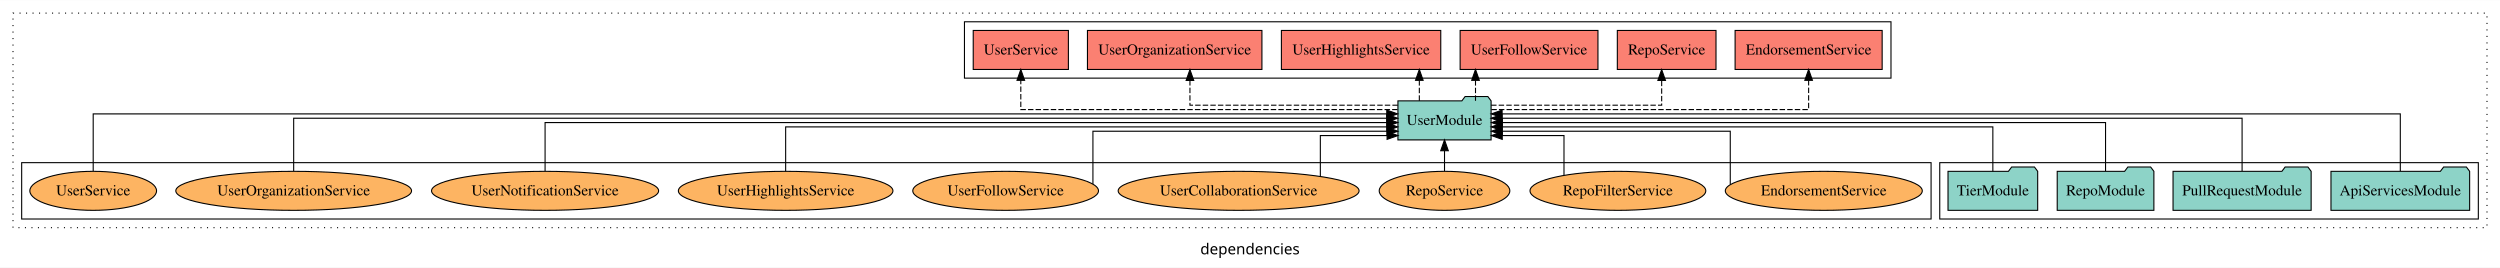
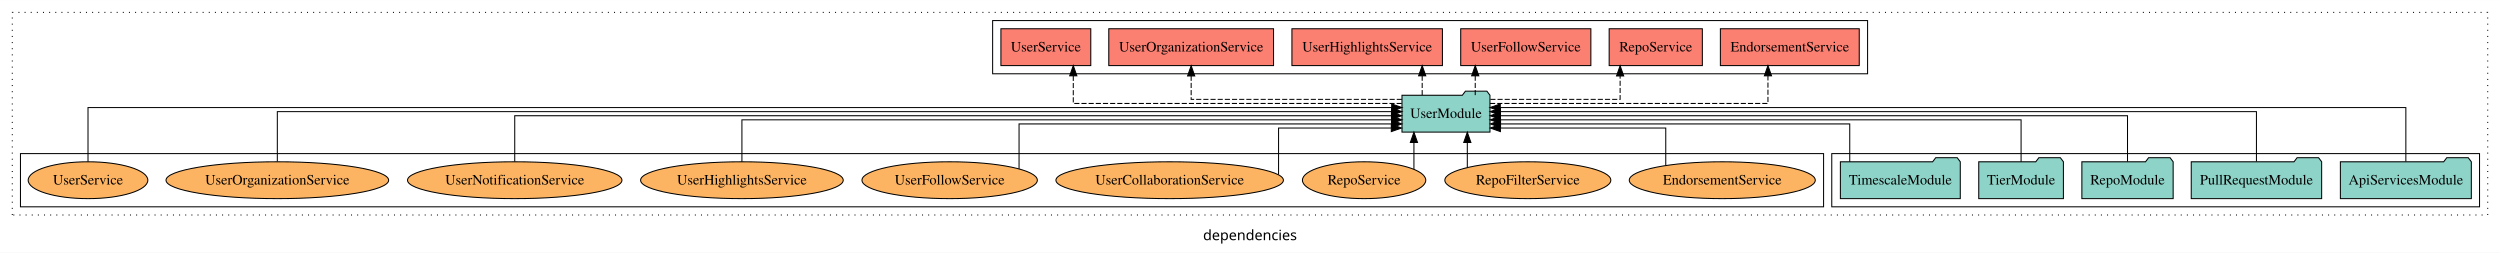
- <svg xmlns="http://www.w3.org/2000/svg" width="2307pt" height="247pt" viewBox="0.00 0.00 2307.00 246.80">
+ <svg xmlns="http://www.w3.org/2000/svg" width="2443pt" height="247pt" viewBox="0.00 0.00 2443.00 246.80">
  <g id="graph0" class="graph" transform="scale(1 1) rotate(0) translate(4 242.8)">
-     <polygon fill="white" stroke="transparent" points="-4,4 -4,-242.8 2303,-242.8 2303,4 -4,4" />
-     <text text-anchor="middle" x="1149.5" y="-8.2" font-family="sans-serif" font-size="14.00">dependencies</text>
+     <polygon fill="white" stroke="transparent" points="-4,4 -4,-242.8 2439,-242.8 2439,4 -4,4" />
+     <text text-anchor="middle" x="1217.5" y="-8.2" font-family="sans-serif" font-size="14.00">dependencies</text>
    <g id="clust1" class="cluster">
-       <polygon fill="none" stroke="black" stroke-dasharray="1,5" points="8,-32.8 8,-230.8 2291,-230.8 2291,-32.8 8,-32.8" />
+       <polygon fill="none" stroke="black" stroke-dasharray="1,5" points="8,-32.8 8,-230.8 2427,-230.8 2427,-32.8 8,-32.8" />
    </g>
    <g id="clust3" class="cluster">
-       <polygon fill="none" stroke="black" points="1786,-40.8 1786,-92.8 2283,-92.8 2283,-40.8 1786,-40.8" />
+       <polygon fill="none" stroke="black" points="1786,-40.8 1786,-92.8 2419,-92.8 2419,-40.8 1786,-40.8" />
    </g>
    <g id="clust6" class="cluster">
      <polygon fill="none" stroke="black" points="16,-40.8 16,-92.8 1778,-92.8 1778,-40.8 16,-40.8" />
    </g>
    <g id="clust4" class="cluster">
-       <polygon fill="none" stroke="black" points="886,-170.8 886,-222.8 1741,-222.8 1741,-170.8 886,-170.8" />
+       <polygon fill="none" stroke="black" points="966,-170.8 966,-222.8 1821,-222.8 1821,-170.8 966,-170.8" />
    </g>
    <g id="node1" class="node">
-       <polygon fill="#8dd3c7" stroke="black" points="2274.98,-84.8 2271.98,-88.8 2250.98,-88.8 2247.98,-84.8 2147.02,-84.8 2147.02,-48.8 2274.98,-48.8 2274.98,-84.8" />
-       <text text-anchor="middle" x="2211" y="-62.6" font-family="Times,serif" font-size="14.00">ApiServicesModule</text>
+       <polygon fill="#8dd3c7" stroke="black" points="2410.98,-84.8 2407.98,-88.8 2386.98,-88.8 2383.98,-84.8 2283.02,-84.8 2283.02,-48.8 2410.98,-48.8 2410.98,-84.8" />
+       <text text-anchor="middle" x="2347" y="-62.6" font-family="Times,serif" font-size="14.00">ApiServicesModule</text>
+     </g>
+     <g id="node6" class="node">
+       <polygon fill="#8dd3c7" stroke="black" points="1451.99,-149.8 1448.99,-153.8 1427.99,-153.8 1424.99,-149.8 1366.01,-149.8 1366.01,-113.8 1451.99,-113.8 1451.99,-149.8" />
+       <text text-anchor="middle" x="1409" y="-127.6" font-family="Times,serif" font-size="14.00">UserModule</text>
+     </g>
+     <g id="edge1" class="edge">
+       <path fill="none" stroke="black" d="M2347,-85.08C2347,-106.12 2347,-137.8 2347,-137.8 2347,-137.8 1462.05,-137.8 1462.05,-137.8" />
+       <polygon fill="black" stroke="black" points="1462.05,-134.3 1452.05,-137.8 1462.05,-141.3 1462.05,-134.3" />
+     </g>
+     <g id="node2" class="node">
+       <polygon fill="#8dd3c7" stroke="black" points="2264.72,-84.8 2261.72,-88.8 2240.72,-88.8 2237.72,-84.8 2137.28,-84.8 2137.28,-48.8 2264.72,-48.8 2264.72,-84.8" />
+       <text text-anchor="middle" x="2201" y="-62.6" font-family="Times,serif" font-size="14.00">PullRequestModule</text>
+     </g>
+     <g id="edge2" class="edge">
+       <path fill="none" stroke="black" d="M2201,-85.11C2201,-104.95 2201,-133.8 2201,-133.8 2201,-133.8 1462.14,-133.8 1462.14,-133.8" />
+       <polygon fill="black" stroke="black" points="1462.14,-130.3 1452.14,-133.8 1462.14,-137.3 1462.14,-130.3" />
+     </g>
+     <g id="node3" class="node">
+       <polygon fill="#8dd3c7" stroke="black" points="2119.6,-84.8 2116.6,-88.8 2095.6,-88.8 2092.6,-84.8 2030.4,-84.8 2030.4,-48.8 2119.6,-48.8 2119.6,-84.8" />
+       <text text-anchor="middle" x="2075" y="-62.6" font-family="Times,serif" font-size="14.00">RepoModule</text>
+     </g>
+     <g id="edge3" class="edge">
+       <path fill="none" stroke="black" d="M2075,-85.02C2075,-103.63 2075,-129.8 2075,-129.8 2075,-129.8 1462.18,-129.8 1462.18,-129.8" />
+       <polygon fill="black" stroke="black" points="1462.18,-126.3 1452.18,-129.8 1462.18,-133.3 1462.18,-126.3" />
+     </g>
+     <g id="node4" class="node">
+       <polygon fill="#8dd3c7" stroke="black" points="2012.37,-84.8 2009.37,-88.8 1988.37,-88.8 1985.37,-84.8 1929.63,-84.8 1929.63,-48.8 2012.37,-48.8 2012.37,-84.8" />
+       <text text-anchor="middle" x="1971" y="-62.6" font-family="Times,serif" font-size="14.00">TierModule</text>
+     </g>
+     <g id="edge4" class="edge">
+       <path fill="none" stroke="black" d="M1971,-84.82C1971,-102.17 1971,-125.8 1971,-125.8 1971,-125.8 1462.17,-125.8 1462.17,-125.8" />
+       <polygon fill="black" stroke="black" points="1462.17,-122.3 1452.17,-125.8 1462.17,-129.3 1462.17,-122.3" />
    </g>
    <g id="node5" class="node">
-       <polygon fill="#8dd3c7" stroke="black" points="1371.99,-149.8 1368.99,-153.8 1347.99,-153.8 1344.99,-149.8 1286.01,-149.8 1286.01,-113.8 1371.99,-113.8 1371.99,-149.8" />
-       <text text-anchor="middle" x="1329" y="-127.6" font-family="Times,serif" font-size="14.00">UserModule</text>
-     </g>
-     <g id="edge1" class="edge">
-       <path fill="none" stroke="black" d="M2211,-85.08C2211,-106.12 2211,-137.8 2211,-137.8 2211,-137.8 1382.14,-137.8 1382.14,-137.8" />
-       <polygon fill="black" stroke="black" points="1382.14,-134.3 1372.14,-137.8 1382.14,-141.3 1382.14,-134.3" />
-     </g>
-     <g id="node2" class="node">
-       <polygon fill="#8dd3c7" stroke="black" points="2128.72,-84.8 2125.72,-88.8 2104.72,-88.8 2101.72,-84.8 2001.28,-84.8 2001.28,-48.8 2128.72,-48.8 2128.72,-84.8" />
-       <text text-anchor="middle" x="2065" y="-62.6" font-family="Times,serif" font-size="14.00">PullRequestModule</text>
-     </g>
-     <g id="edge2" class="edge">
-       <path fill="none" stroke="black" d="M2065,-85.11C2065,-104.95 2065,-133.8 2065,-133.8 2065,-133.8 1382.02,-133.8 1382.02,-133.8" />
-       <polygon fill="black" stroke="black" points="1382.02,-130.3 1372.02,-133.8 1382.02,-137.3 1382.02,-130.3" />
-     </g>
-     <g id="node3" class="node">
-       <polygon fill="#8dd3c7" stroke="black" points="1983.6,-84.8 1980.6,-88.8 1959.6,-88.8 1956.6,-84.8 1894.4,-84.8 1894.4,-48.8 1983.6,-48.8 1983.6,-84.8" />
-       <text text-anchor="middle" x="1939" y="-62.6" font-family="Times,serif" font-size="14.00">RepoModule</text>
-     </g>
-     <g id="edge3" class="edge">
-       <path fill="none" stroke="black" d="M1939,-85.02C1939,-103.63 1939,-129.8 1939,-129.8 1939,-129.8 1382.38,-129.8 1382.38,-129.8" />
-       <polygon fill="black" stroke="black" points="1382.38,-126.3 1372.38,-129.8 1382.38,-133.3 1382.38,-126.3" />
-     </g>
-     <g id="node4" class="node">
-       <polygon fill="#8dd3c7" stroke="black" points="1876.37,-84.8 1873.37,-88.8 1852.37,-88.8 1849.37,-84.8 1793.63,-84.8 1793.63,-48.8 1876.37,-48.8 1876.37,-84.8" />
-       <text text-anchor="middle" x="1835" y="-62.6" font-family="Times,serif" font-size="14.00">TierModule</text>
-     </g>
-     <g id="edge4" class="edge">
-       <path fill="none" stroke="black" d="M1835,-84.82C1835,-102.17 1835,-125.8 1835,-125.8 1835,-125.8 1382.14,-125.8 1382.14,-125.8" />
-       <polygon fill="black" stroke="black" points="1382.14,-122.3 1372.14,-125.8 1382.14,-129.3 1382.14,-122.3" />
-     </g>
-     <g id="node6" class="node">
-       <polygon fill="#fb8072" stroke="black" points="1732.85,-214.8 1597.15,-214.8 1597.15,-178.8 1732.85,-178.8 1732.85,-214.8" />
-       <text text-anchor="middle" x="1665" y="-192.6" font-family="Times,serif" font-size="14.00">EndorsementService </text>
+       <polygon fill="#8dd3c7" stroke="black" points="1911.58,-84.8 1908.58,-88.8 1887.58,-88.8 1884.58,-84.8 1794.42,-84.8 1794.42,-48.8 1911.58,-48.8 1911.58,-84.8" />
+       <text text-anchor="middle" x="1853" y="-62.6" font-family="Times,serif" font-size="14.00">TimescaleModule</text>
    </g>
    <g id="edge5" class="edge">
-       <path fill="none" stroke="black" stroke-dasharray="5,2" d="M1372.24,-141.8C1462.99,-141.8 1665,-141.8 1665,-141.8 1665,-141.8 1665,-168.79 1665,-168.79" />
-       <polygon fill="black" stroke="black" points="1661.5,-168.79 1665,-178.79 1668.5,-168.79 1661.5,-168.79" />
+       <path fill="none" stroke="black" d="M1803.57,-84.81C1803.57,-100.85 1803.57,-121.8 1803.57,-121.8 1803.57,-121.8 1462.35,-121.8 1462.35,-121.8" />
+       <polygon fill="black" stroke="black" points="1462.35,-118.3 1452.35,-121.8 1462.35,-125.3 1462.35,-118.3" />
    </g>
    <g id="node7" class="node">
-       <polygon fill="#fb8072" stroke="black" points="1579.53,-214.8 1488.47,-214.8 1488.47,-178.8 1579.53,-178.8 1579.53,-214.8" />
-       <text text-anchor="middle" x="1534" y="-192.6" font-family="Times,serif" font-size="14.00">RepoService </text>
+       <polygon fill="#fb8072" stroke="black" points="1812.85,-214.8 1677.15,-214.8 1677.15,-178.8 1812.85,-178.8 1812.85,-214.8" />
+       <text text-anchor="middle" x="1745" y="-192.6" font-family="Times,serif" font-size="14.00">EndorsementService </text>
    </g>
    <g id="edge6" class="edge">
-       <path fill="none" stroke="black" stroke-dasharray="5,2" d="M1371.99,-145.8C1430.87,-145.8 1529.39,-145.8 1529.39,-145.8 1529.39,-145.8 1529.39,-168.68 1529.39,-168.68" />
-       <polygon fill="black" stroke="black" points="1525.89,-168.68 1529.39,-178.68 1532.89,-168.68 1525.89,-168.68" />
+       <path fill="none" stroke="black" stroke-dasharray="5,2" d="M1452.09,-141.8C1538.26,-141.8 1723.64,-141.8 1723.64,-141.8 1723.64,-141.8 1723.64,-168.79 1723.64,-168.79" />
+       <polygon fill="black" stroke="black" points="1720.14,-168.79 1723.64,-178.79 1727.14,-168.79 1720.14,-168.79" />
    </g>
    <g id="node8" class="node">
-       <polygon fill="#fb8072" stroke="black" points="1470.59,-214.8 1343.41,-214.8 1343.41,-178.8 1470.59,-178.8 1470.59,-214.8" />
-       <text text-anchor="middle" x="1407" y="-192.6" font-family="Times,serif" font-size="14.00">UserFollowService </text>
+       <polygon fill="#fb8072" stroke="black" points="1659.53,-214.8 1568.47,-214.8 1568.47,-178.8 1659.53,-178.8 1659.53,-214.8" />
+       <text text-anchor="middle" x="1614" y="-192.6" font-family="Times,serif" font-size="14.00">RepoService </text>
    </g>
    <g id="edge7" class="edge">
-       <path fill="none" stroke="black" stroke-dasharray="5,2" d="M1357.6,-149.91C1357.6,-149.91 1357.6,-168.79 1357.6,-168.79" />
-       <polygon fill="black" stroke="black" points="1354.1,-168.79 1357.6,-178.79 1361.1,-168.79 1354.1,-168.79" />
+       <path fill="none" stroke="black" stroke-dasharray="5,2" d="M1452.38,-145.8C1502.8,-145.8 1579.18,-145.8 1579.18,-145.8 1579.18,-145.8 1579.18,-168.68 1579.18,-168.68" />
+       <polygon fill="black" stroke="black" points="1575.68,-168.68 1579.18,-178.68 1582.68,-168.68 1575.68,-168.68" />
    </g>
    <g id="node9" class="node">
-       <polygon fill="#fb8072" stroke="black" points="1325.53,-214.8 1178.47,-214.8 1178.47,-178.8 1325.53,-178.8 1325.53,-214.8" />
-       <text text-anchor="middle" x="1252" y="-192.6" font-family="Times,serif" font-size="14.00">UserHighlightsService </text>
+       <polygon fill="#fb8072" stroke="black" points="1550.59,-214.8 1423.41,-214.8 1423.41,-178.8 1550.59,-178.8 1550.59,-214.8" />
+       <text text-anchor="middle" x="1487" y="-192.6" font-family="Times,serif" font-size="14.00">UserFollowService </text>
    </g>
    <g id="edge8" class="edge">
-       <path fill="none" stroke="black" stroke-dasharray="5,2" d="M1305.76,-149.91C1305.76,-149.91 1305.76,-168.79 1305.76,-168.79" />
-       <polygon fill="black" stroke="black" points="1302.26,-168.79 1305.76,-178.79 1309.26,-168.79 1302.26,-168.79" />
+       <path fill="none" stroke="black" stroke-dasharray="5,2" d="M1437.6,-149.91C1437.6,-149.91 1437.6,-168.79 1437.6,-168.79" />
+       <polygon fill="black" stroke="black" points="1434.1,-168.79 1437.6,-178.79 1441.1,-168.79 1434.1,-168.79" />
    </g>
    <g id="node10" class="node">
-       <polygon fill="#fb8072" stroke="black" points="1160.5,-214.8 999.5,-214.8 999.5,-178.8 1160.5,-178.8 1160.5,-214.8" />
-       <text text-anchor="middle" x="1080" y="-192.6" font-family="Times,serif" font-size="14.00">UserOrganizationService </text>
+       <polygon fill="#fb8072" stroke="black" points="1405.53,-214.8 1258.47,-214.8 1258.47,-178.8 1405.53,-178.8 1405.53,-214.8" />
+       <text text-anchor="middle" x="1332" y="-192.6" font-family="Times,serif" font-size="14.00">UserHighlightsService </text>
    </g>
    <g id="edge9" class="edge">
-       <path fill="none" stroke="black" stroke-dasharray="5,2" d="M1285.91,-145.8C1218.09,-145.8 1094.08,-145.8 1094.08,-145.8 1094.08,-145.8 1094.08,-168.68 1094.08,-168.68" />
-       <polygon fill="black" stroke="black" points="1090.58,-168.68 1094.08,-178.68 1097.58,-168.68 1090.58,-168.68" />
+       <path fill="none" stroke="black" stroke-dasharray="5,2" d="M1385.76,-149.91C1385.76,-149.91 1385.76,-168.79 1385.76,-168.79" />
+       <polygon fill="black" stroke="black" points="1382.26,-168.79 1385.76,-178.79 1389.26,-168.79 1382.26,-168.79" />
    </g>
    <g id="node11" class="node">
-       <polygon fill="#fb8072" stroke="black" points="981.91,-214.8 894.09,-214.8 894.09,-178.8 981.91,-178.8 981.91,-214.8" />
-       <text text-anchor="middle" x="938" y="-192.6" font-family="Times,serif" font-size="14.00">UserService </text>
+       <polygon fill="#fb8072" stroke="black" points="1240.5,-214.8 1079.5,-214.8 1079.5,-178.8 1240.5,-178.8 1240.5,-214.8" />
+       <text text-anchor="middle" x="1160" y="-192.6" font-family="Times,serif" font-size="14.00">UserOrganizationService </text>
    </g>
    <g id="edge10" class="edge">
-       <path fill="none" stroke="black" stroke-dasharray="5,2" d="M1285.66,-141.8C1183.86,-141.8 938,-141.8 938,-141.8 938,-141.8 938,-168.79 938,-168.79" />
-       <polygon fill="black" stroke="black" points="934.5,-168.79 938,-178.79 941.5,-168.79 934.5,-168.79" />
+       <path fill="none" stroke="black" stroke-dasharray="5,2" d="M1365.91,-145.8C1294.64,-145.8 1160,-145.8 1160,-145.8 1160,-145.8 1160,-168.68 1160,-168.68" />
+       <polygon fill="black" stroke="black" points="1156.5,-168.68 1160,-178.68 1163.5,-168.68 1156.5,-168.68" />
    </g>
    <g id="node12" class="node">
+       <polygon fill="#fb8072" stroke="black" points="1061.91,-214.8 974.09,-214.8 974.09,-178.8 1061.91,-178.8 1061.91,-214.8" />
+       <text text-anchor="middle" x="1018" y="-192.6" font-family="Times,serif" font-size="14.00">UserService </text>
+     </g>
+     <g id="edge11" class="edge">
+       <path fill="none" stroke="black" stroke-dasharray="5,2" d="M1365.79,-141.8C1269.32,-141.8 1044.81,-141.8 1044.81,-141.8 1044.81,-141.8 1044.81,-168.79 1044.81,-168.79" />
+       <polygon fill="black" stroke="black" points="1041.31,-168.79 1044.81,-178.79 1048.31,-168.79 1041.31,-168.79" />
+     </g>
+     <g id="node13" class="node">
      <ellipse fill="#fdb462" stroke="black" cx="1679" cy="-66.8" rx="90.89" ry="18" />
      <text text-anchor="middle" x="1679" y="-62.6" font-family="Times,serif" font-size="14.00">EndorsementService</text>
    </g>
-     <g id="edge11" class="edge">
-       <path fill="none" stroke="black" d="M1592.69,-72.69C1592.69,-86.87 1592.69,-121.8 1592.69,-121.8 1592.69,-121.8 1382.25,-121.8 1382.25,-121.8" />
-       <polygon fill="black" stroke="black" points="1382.25,-118.3 1372.25,-121.8 1382.25,-125.3 1382.25,-118.3" />
+     <g id="edge12" class="edge">
+       <path fill="none" stroke="black" d="M1623.78,-81.28C1623.78,-96.36 1623.78,-117.8 1623.78,-117.8 1623.78,-117.8 1462.21,-117.8 1462.21,-117.8" />
+       <polygon fill="black" stroke="black" points="1462.21,-114.3 1452.21,-117.8 1462.21,-121.3 1462.21,-114.3" />
    </g>
-     <g id="node13" class="node">
+     <g id="node14" class="node">
      <ellipse fill="#fdb462" stroke="black" cx="1489" cy="-66.8" rx="81.1" ry="18" />
      <text text-anchor="middle" x="1489" y="-62.6" font-family="Times,serif" font-size="14.00">RepoFilterService</text>
    </g>
-     <g id="edge12" class="edge">
-       <path fill="none" stroke="black" d="M1439.25,-81.28C1439.25,-96.36 1439.25,-117.8 1439.25,-117.8 1439.25,-117.8 1382.26,-117.8 1382.26,-117.8" />
-       <polygon fill="black" stroke="black" points="1382.26,-114.3 1372.26,-117.8 1382.26,-121.3 1382.26,-114.3" />
+     <g id="edge13" class="edge">
+       <path fill="none" stroke="black" d="M1429.85,-79.33C1429.85,-79.33 1429.85,-103.65 1429.85,-103.65" />
+       <polygon fill="black" stroke="black" points="1426.35,-103.65 1429.85,-113.65 1433.35,-103.65 1426.35,-103.65" />
    </g>
-     <g id="node14" class="node">
+     <g id="node15" class="node">
      <ellipse fill="#fdb462" stroke="black" cx="1329" cy="-66.8" rx="60.26" ry="18" />
      <text text-anchor="middle" x="1329" y="-62.6" font-family="Times,serif" font-size="14.00">RepoService</text>
    </g>
-     <g id="edge13" class="edge">
-       <path fill="none" stroke="black" d="M1329,-84.91C1329,-84.91 1329,-103.79 1329,-103.79" />
-       <polygon fill="black" stroke="black" points="1325.5,-103.79 1329,-113.79 1332.5,-103.79 1325.5,-103.79" />
+     <g id="edge14" class="edge">
+       <path fill="none" stroke="black" d="M1377.69,-77.53C1377.69,-77.53 1377.69,-103.67 1377.69,-103.67" />
+       <polygon fill="black" stroke="black" points="1374.19,-103.67 1377.69,-113.67 1381.19,-103.67 1374.19,-103.67" />
    </g>
-     <g id="node15" class="node">
+     <g id="node16" class="node">
      <ellipse fill="#fdb462" stroke="black" cx="1139" cy="-66.8" rx="111.16" ry="18" />
      <text text-anchor="middle" x="1139" y="-62.6" font-family="Times,serif" font-size="14.00">UserCollaborationService</text>
    </g>
-     <g id="edge14" class="edge">
-       <path fill="none" stroke="black" d="M1214.41,-80.2C1214.41,-95.31 1214.41,-117.8 1214.41,-117.8 1214.41,-117.8 1276,-117.8 1276,-117.8" />
-       <polygon fill="black" stroke="black" points="1276,-121.3 1286,-117.8 1276,-114.3 1276,-121.3" />
+     <g id="edge15" class="edge">
+       <path fill="none" stroke="black" d="M1245.41,-72.26C1245.41,-85.41 1245.41,-117.8 1245.41,-117.8 1245.41,-117.8 1355.59,-117.8 1355.59,-117.8" />
+       <polygon fill="black" stroke="black" points="1355.59,-121.3 1365.59,-117.8 1355.59,-114.3 1355.59,-121.3" />
    </g>
-     <g id="node16" class="node">
+     <g id="node17" class="node">
      <ellipse fill="#fdb462" stroke="black" cx="924" cy="-66.8" rx="85.69" ry="18" />
      <text text-anchor="middle" x="924" y="-62.6" font-family="Times,serif" font-size="14.00">UserFollowService</text>
    </g>
-     <g id="edge15" class="edge">
-       <path fill="none" stroke="black" d="M1004.55,-73.11C1004.55,-87.56 1004.55,-121.8 1004.55,-121.8 1004.55,-121.8 1275.92,-121.8 1275.92,-121.8" />
-       <polygon fill="black" stroke="black" points="1275.92,-125.3 1285.92,-121.8 1275.92,-118.3 1275.92,-125.3" />
+     <g id="edge16" class="edge">
+       <path fill="none" stroke="black" d="M991.82,-77.93C991.82,-94 991.82,-121.8 991.82,-121.8 991.82,-121.8 1355.93,-121.8 1355.93,-121.8" />
+       <polygon fill="black" stroke="black" points="1355.93,-125.3 1365.93,-121.8 1355.93,-118.3 1355.93,-125.3" />
    </g>
-     <g id="node17" class="node">
+     <g id="node18" class="node">
      <ellipse fill="#fdb462" stroke="black" cx="721" cy="-66.8" rx="99.01" ry="18" />
      <text text-anchor="middle" x="721" y="-62.6" font-family="Times,serif" font-size="14.00">UserHighlightsService</text>
    </g>
-     <g id="edge16" class="edge">
-       <path fill="none" stroke="black" d="M721,-84.82C721,-102.17 721,-125.8 721,-125.8 721,-125.8 1275.76,-125.8 1275.76,-125.8" />
-       <polygon fill="black" stroke="black" points="1275.76,-129.3 1285.76,-125.8 1275.76,-122.3 1275.76,-129.3" />
+     <g id="edge17" class="edge">
+       <path fill="none" stroke="black" d="M721,-84.82C721,-102.17 721,-125.8 721,-125.8 721,-125.8 1355.96,-125.8 1355.96,-125.8" />
+       <polygon fill="black" stroke="black" points="1355.96,-129.3 1365.96,-125.8 1355.96,-122.3 1355.96,-129.3" />
    </g>
-     <g id="node18" class="node">
+     <g id="node19" class="node">
      <ellipse fill="#fdb462" stroke="black" cx="499" cy="-66.8" rx="104.78" ry="18" />
      <text text-anchor="middle" x="499" y="-62.6" font-family="Times,serif" font-size="14.00">UserNotificationService</text>
    </g>
-     <g id="edge17" class="edge">
-       <path fill="none" stroke="black" d="M499,-85.02C499,-103.63 499,-129.8 499,-129.8 499,-129.8 1275.83,-129.8 1275.83,-129.8" />
-       <polygon fill="black" stroke="black" points="1275.83,-133.3 1285.83,-129.8 1275.83,-126.3 1275.83,-133.3" />
+     <g id="edge18" class="edge">
+       <path fill="none" stroke="black" d="M499,-85.02C499,-103.63 499,-129.8 499,-129.8 499,-129.8 1355.72,-129.8 1355.72,-129.8" />
+       <polygon fill="black" stroke="black" points="1355.72,-133.3 1365.72,-129.8 1355.72,-126.3 1355.72,-133.3" />
    </g>
-     <g id="node19" class="node">
+     <g id="node20" class="node">
      <ellipse fill="#fdb462" stroke="black" cx="267" cy="-66.8" rx="108.78" ry="18" />
      <text text-anchor="middle" x="267" y="-62.6" font-family="Times,serif" font-size="14.00">UserOrganizationService</text>
    </g>
-     <g id="edge18" class="edge">
-       <path fill="none" stroke="black" d="M267,-85.11C267,-104.95 267,-133.8 267,-133.8 267,-133.8 1275.72,-133.8 1275.72,-133.8" />
-       <polygon fill="black" stroke="black" points="1275.72,-137.3 1285.72,-133.8 1275.72,-130.3 1275.72,-137.3" />
+     <g id="edge19" class="edge">
+       <path fill="none" stroke="black" d="M267,-85.11C267,-104.95 267,-133.8 267,-133.8 267,-133.8 1355.97,-133.8 1355.97,-133.8" />
+       <polygon fill="black" stroke="black" points="1355.97,-137.3 1365.97,-133.8 1355.97,-130.3 1355.97,-137.3" />
    </g>
-     <g id="node20" class="node">
+     <g id="node21" class="node">
      <ellipse fill="#fdb462" stroke="black" cx="82" cy="-66.8" rx="58.46" ry="18" />
      <text text-anchor="middle" x="82" y="-62.6" font-family="Times,serif" font-size="14.00">UserService</text>
    </g>
-     <g id="edge19" class="edge">
-       <path fill="none" stroke="black" d="M82,-85.08C82,-106.12 82,-137.8 82,-137.8 82,-137.8 1275.71,-137.8 1275.71,-137.8" />
-       <polygon fill="black" stroke="black" points="1275.71,-141.3 1285.71,-137.8 1275.71,-134.3 1275.71,-141.3" />
+     <g id="edge20" class="edge">
+       <path fill="none" stroke="black" d="M82,-85.08C82,-106.12 82,-137.8 82,-137.8 82,-137.8 1355.98,-137.8 1355.98,-137.8" />
+       <polygon fill="black" stroke="black" points="1355.98,-141.3 1365.98,-137.8 1355.98,-134.3 1355.98,-141.3" />
    </g>
  </g>
</svg>
